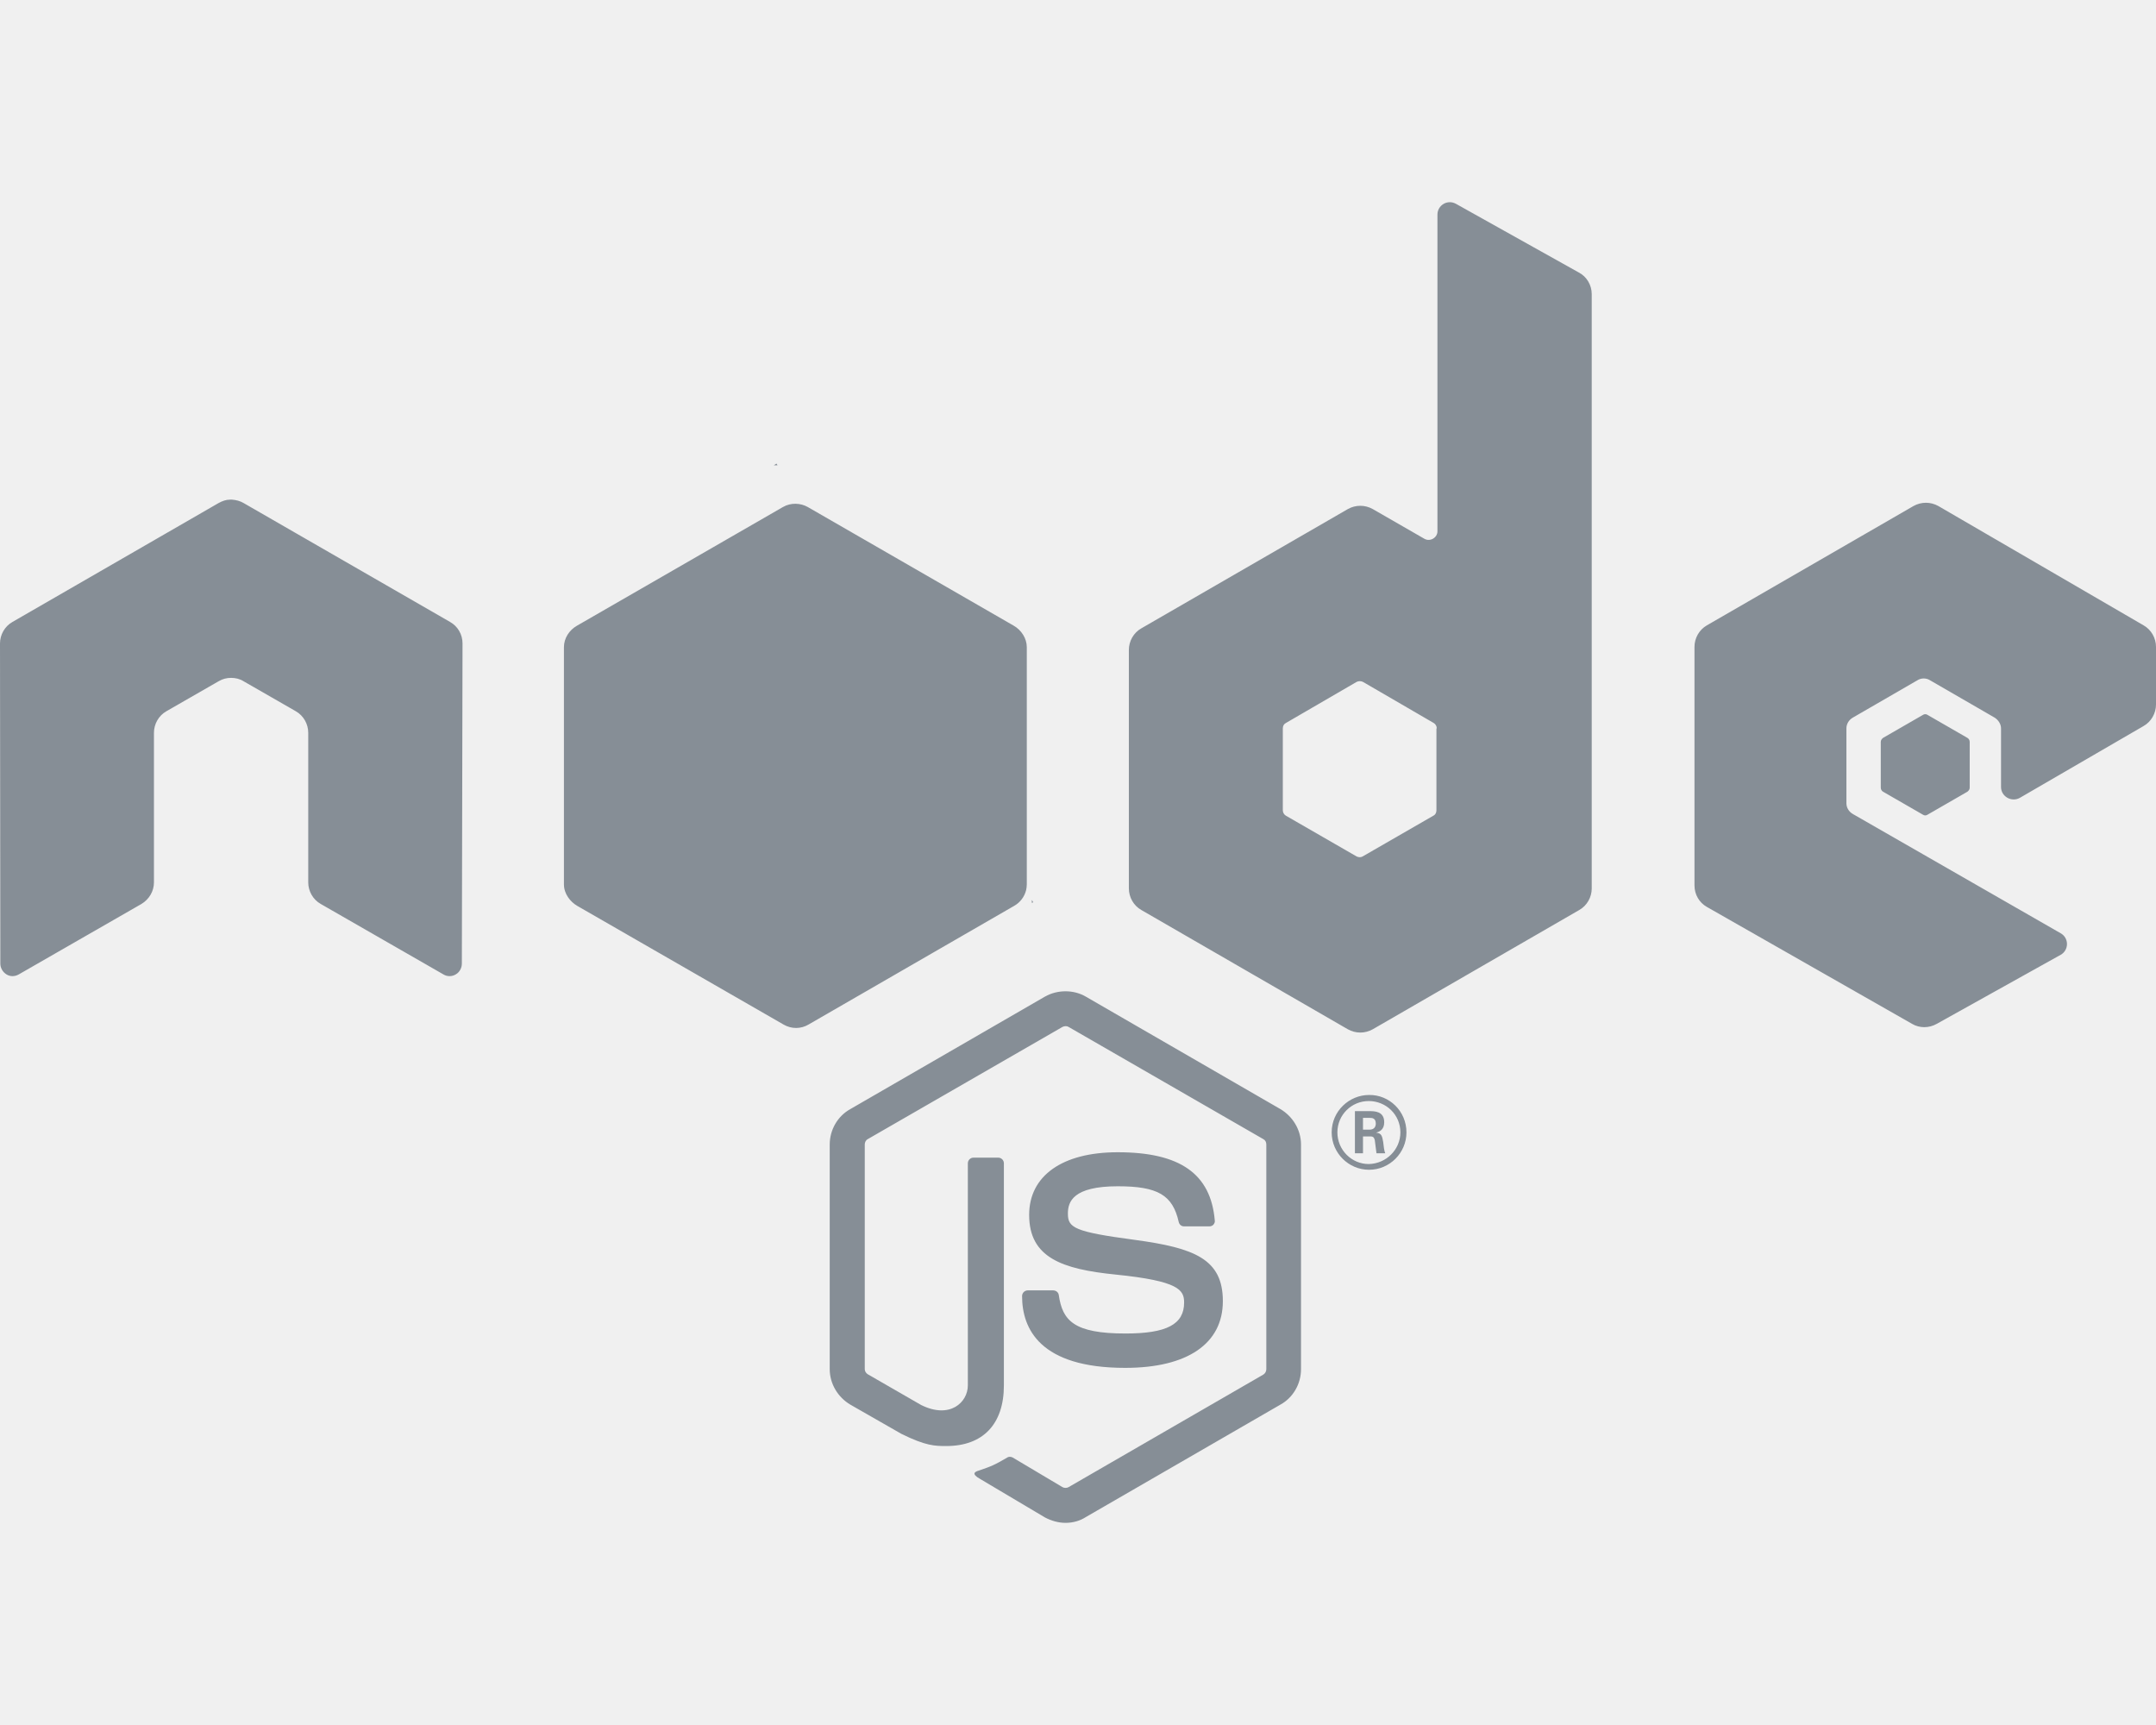
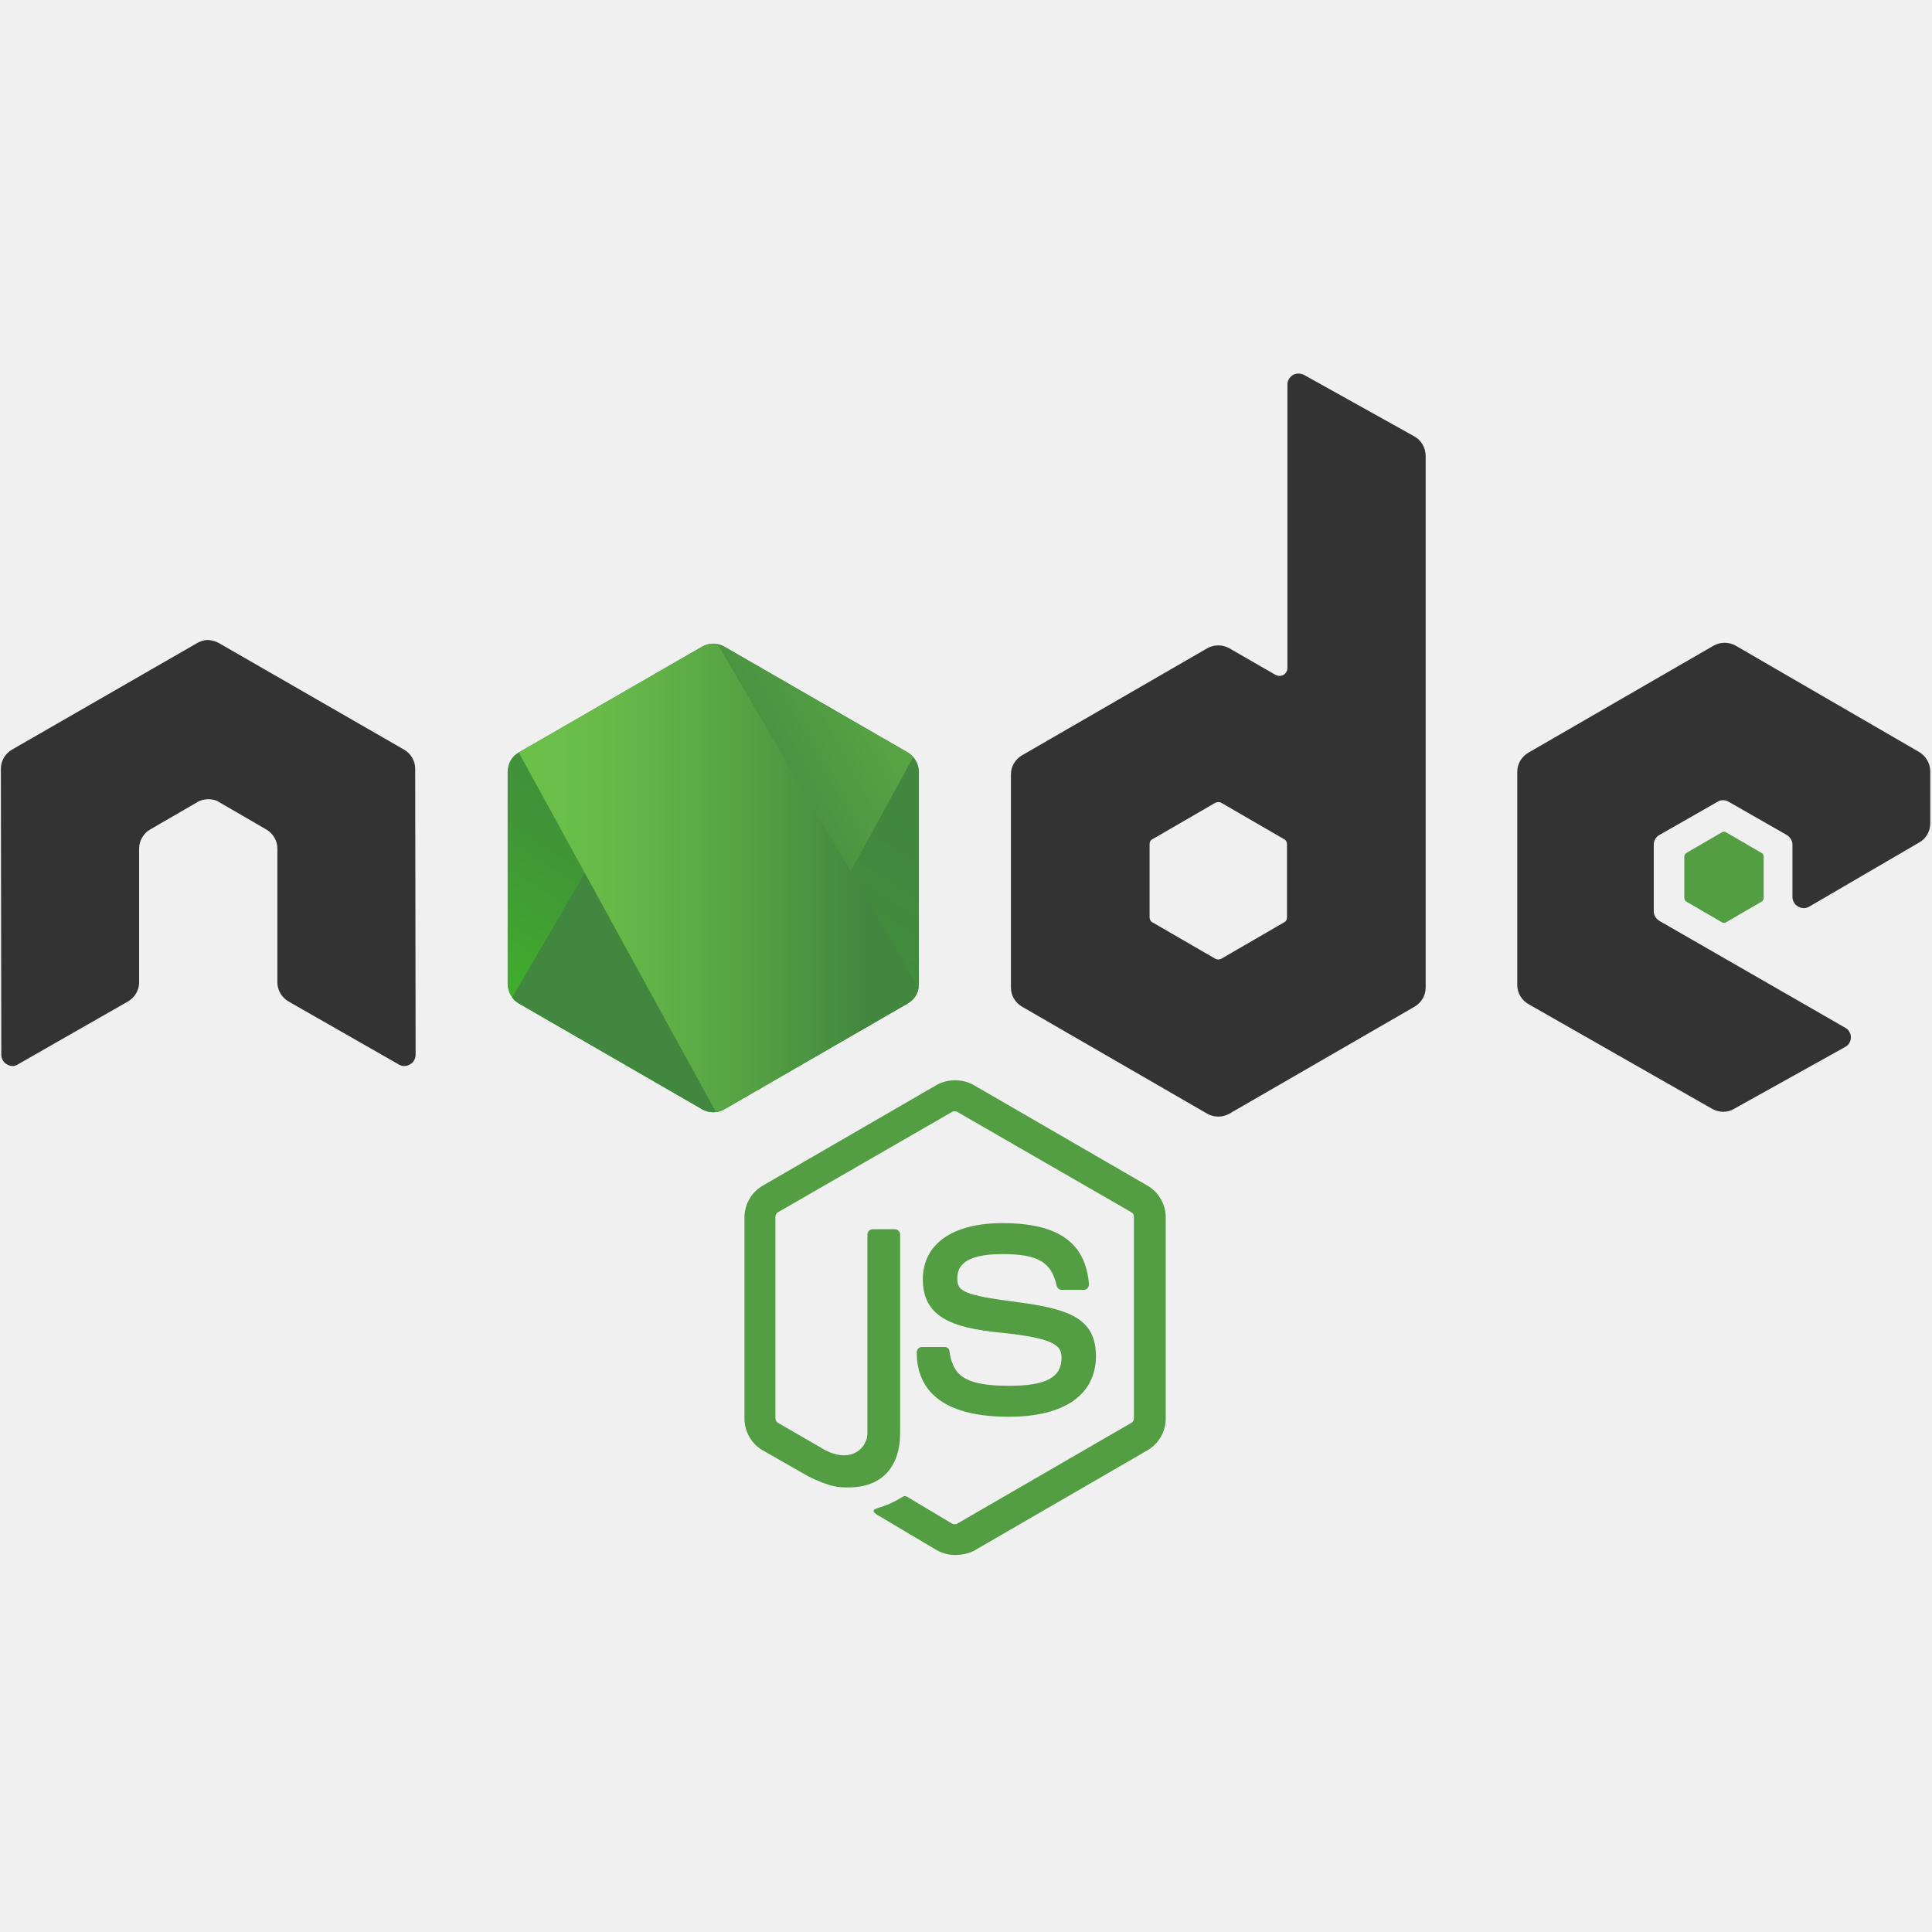
- <svg xmlns="http://www.w3.org/2000/svg" viewBox="0 0 640 512">
-   <path fill="#868E96" d="M316.3 452c-2.1 0-4.2-.6-6.1-1.6L291 439c-2.9-1.6-1.5-2.2-.5-2.5 3.8-1.3 4.6-1.6 8.7-4 .4-.2 1-.1 1.4.1l14.8 8.8c.5.3 1.3.3 1.8 0L375 408c.5-.3.9-.9.9-1.6v-66.7c0-.7-.3-1.3-.9-1.6l-57.8-33.3c-.5-.3-1.2-.3-1.8 0l-57.8 33.3c-.6.3-.9 1-.9 1.6v66.7c0 .6.4 1.2.9 1.5l15.8 9.1c8.6 4.3 13.9-.8 13.9-5.8v-65.9c0-.9.7-1.7 1.7-1.7h7.3c.9 0 1.7.7 1.7 1.7v65.9c0 11.5-6.2 18-17.1 18-3.3 0-6 0-13.3-3.6l-15.2-8.7c-3.7-2.2-6.1-6.2-6.1-10.5v-66.7c0-4.3 2.3-8.4 6.1-10.5l57.8-33.4c3.7-2.1 8.5-2.1 12.1 0l57.8 33.4c3.7 2.2 6.1 6.2 6.1 10.5v66.7c0 4.3-2.3 8.4-6.1 10.5l-57.8 33.4c-1.7 1.1-3.8 1.7-6 1.7zm46.7-65.8c0-12.5-8.4-15.8-26.2-18.2-18-2.4-19.8-3.6-19.8-7.8 0-3.5 1.5-8.1 14.8-8.1 11.9 0 16.3 2.6 18.1 10.6.2.8.8 1.3 1.6 1.3h7.5c.5 0 .9-.2 1.2-.5.3-.4.5-.8.4-1.3-1.2-13.8-10.3-20.2-28.8-20.2-16.5 0-26.3 7-26.3 18.6 0 12.7 9.8 16.1 25.6 17.7 18.9 1.9 20.4 4.6 20.4 8.3 0 6.5-5.2 9.2-17.4 9.2-15.3 0-18.7-3.8-19.8-11.4-.1-.8-.8-1.4-1.7-1.4h-7.5c-.9 0-1.7.7-1.7 1.7 0 9.7 5.3 21.3 30.6 21.3 18.5 0 29-7.2 29-19.8zm54.5-50.1c0 6.1-5 11.1-11.1 11.1s-11.1-5-11.1-11.1c0-6.3 5.2-11.1 11.1-11.1 6-.1 11.1 4.8 11.1 11.1zm-1.8 0c0-5.2-4.2-9.3-9.4-9.3-5.1 0-9.3 4.1-9.3 9.3 0 5.2 4.2 9.4 9.3 9.4 5.2-.1 9.4-4.3 9.4-9.4zm-4.5 6.2h-2.6c-.1-.6-.5-3.8-.5-3.9-.2-.7-.4-1.1-1.3-1.1h-2.2v5h-2.4v-12.5h4.3c1.5 0 4.4 0 4.4 3.3 0 2.3-1.5 2.8-2.4 3.1 1.7.1 1.8 1.2 2.1 2.8.1 1 .3 2.7.6 3.3zm-2.8-8.8c0-1.7-1.2-1.7-1.8-1.7h-2v3.5h1.9c1.6 0 1.9-1.1 1.9-1.8zM137.3 191c0-2.7-1.4-5.1-3.7-6.4l-61.3-35.3c-1-.6-2.2-.9-3.4-1h-.6c-1.2 0-2.3.4-3.4 1L3.7 184.6C1.4 185.9 0 188.4 0 191l.1 95c0 1.3.7 2.5 1.8 3.2 1.1.7 2.5.7 3.7 0L42 268.3c2.3-1.4 3.7-3.8 3.7-6.4v-44.4c0-2.6 1.4-5.1 3.7-6.4l15.5-8.9c1.2-.7 2.4-1 3.7-1 1.3 0 2.6.3 3.7 1l15.5 8.9c2.3 1.3 3.7 3.8 3.7 6.4v44.4c0 2.6 1.4 5.1 3.7 6.4l36.4 20.9c1.1.7 2.6.7 3.7 0 1.1-.6 1.8-1.9 1.8-3.2l.2-95zM472.5 87.3v176.4c0 2.6-1.4 5.1-3.7 6.4l-61.3 35.4c-2.3 1.3-5.1 1.3-7.4 0l-61.3-35.4c-2.3-1.3-3.7-3.8-3.7-6.4v-70.8c0-2.6 1.4-5.1 3.7-6.4l61.3-35.4c2.3-1.3 5.1-1.3 7.4 0l15.3 8.8c1.7 1 3.9-.3 3.9-2.2v-94c0-2.8 3-4.6 5.5-3.2l36.5 20.4c2.3 1.2 3.8 3.7 3.8 6.4zm-46 128.9c0-.7-.4-1.3-.9-1.6l-21-12.2c-.6-.3-1.3-.3-1.9 0l-21 12.2c-.6.3-.9.9-.9 1.6v24.3c0 .7.4 1.3.9 1.6l21 12.1c.6.3 1.3.3 1.8 0l21-12.1c.6-.3.9-.9.9-1.6v-24.3zm209.8-.7c2.3-1.3 3.7-3.8 3.7-6.4V192c0-2.6-1.4-5.1-3.7-6.4l-60.9-35.4c-2.3-1.3-5.1-1.3-7.4 0l-61.3 35.4c-2.3 1.3-3.7 3.8-3.7 6.4v70.8c0 2.7 1.4 5.1 3.7 6.4l60.9 34.7c2.2 1.3 5 1.3 7.3 0l36.8-20.5c2.5-1.4 2.5-5 0-6.4L550 241.6c-1.2-.7-1.9-1.9-1.9-3.2v-22.2c0-1.3.7-2.5 1.9-3.2l19.2-11.1c1.1-.7 2.6-.7 3.7 0l19.2 11.1c1.1.7 1.9 1.9 1.9 3.2v17.4c0 2.8 3.1 4.6 5.6 3.2l36.7-21.3zM559 219c-.4.3-.7.7-.7 1.2v13.6c0 .5.3 1 .7 1.2l11.8 6.8c.4.3 1 .3 1.4 0L584 235c.4-.3.7-.7.7-1.2v-13.6c0-.5-.3-1-.7-1.2l-11.8-6.8c-.4-.3-1-.3-1.4 0L559 219zm-254.2 43.5v-70.4c0-2.6-1.6-5.1-3.9-6.4l-61.1-35.2c-2.1-1.2-5-1.4-7.4 0l-61.1 35.2c-2.3 1.3-3.9 3.7-3.9 6.4v70.4c0 2.8 1.9 5.2 4 6.4l61.2 35.2c2.4 1.4 5.2 1.3 7.4 0l61-35.2c1.8-1 3.1-2.7 3.6-4.7.1-.5.2-1.1.2-1.7zm-74.3-124.9l-.8.5h1.1l-.3-.5zm76.2 130.2l-.4-.7v.9l.4-.2z" />
+ <svg xmlns="http://www.w3.org/2000/svg" xmlns:xlink="http://www.w3.org/1999/xlink" width="800px" height="800px" viewBox="0 -99 512 512" preserveAspectRatio="xMidYMid">
+   <defs>
+     <linearGradient x1="68.188%" y1="17.487%" x2="27.823%" y2="89.755%" id="b">
+       <stop stop-color="#41873F" offset="0%" />
+       <stop stop-color="#418B3D" offset="32.88%" />
+       <stop stop-color="#419637" offset="63.52%" />
+       <stop stop-color="#3FA92D" offset="93.19%" />
+       <stop stop-color="#3FAE2A" offset="100%" />
+     </linearGradient>
+     <path id="a" d="M57.903 1.85a5.957 5.957 0 0 0-5.894 0L3.352 29.933c-1.85 1.04-2.89 3.005-2.89 5.085v56.286c0 2.08 1.156 4.045 2.89 5.085l48.657 28.085a5.957 5.957 0 0 0 5.894 0l48.658-28.085c1.849-1.04 2.89-3.005 2.89-5.085V35.019c0-2.08-1.157-4.045-2.89-5.085L57.903 1.85z" />
+     <linearGradient x1="43.277%" y1="55.169%" x2="159.245%" y2="-18.306%" id="d">
+       <stop stop-color="#41873F" offset="13.76%" />
+       <stop stop-color="#54A044" offset="40.32%" />
+       <stop stop-color="#66B848" offset="71.36%" />
+       <stop stop-color="#6CC04A" offset="90.81%" />
+     </linearGradient>
+     <linearGradient x1="-4413.77%" y1="13.43%" x2="5327.93%" y2="13.43%" id="e">
+       <stop stop-color="#6CC04A" offset="9.192%" />
+       <stop stop-color="#66B848" offset="28.64%" />
+       <stop stop-color="#54A044" offset="59.68%" />
+       <stop stop-color="#41873F" offset="86.24%" />
+     </linearGradient>
+     <linearGradient x1="-4.389%" y1="49.997%" x2="101.499%" y2="49.997%" id="f">
+       <stop stop-color="#6CC04A" offset="9.192%" />
+       <stop stop-color="#66B848" offset="28.64%" />
+       <stop stop-color="#54A044" offset="59.68%" />
+       <stop stop-color="#41873F" offset="86.24%" />
+     </linearGradient>
+     <linearGradient x1="-9713.77%" y1="36.21%" x2="27.93%" y2="36.21%" id="g">
+       <stop stop-color="#6CC04A" offset="9.192%" />
+       <stop stop-color="#66B848" offset="28.64%" />
+       <stop stop-color="#54A044" offset="59.68%" />
+       <stop stop-color="#41873F" offset="86.24%" />
+     </linearGradient>
+     <linearGradient x1="-103.861%" y1="50.275%" x2="100.797%" y2="50.275%" id="h">
+       <stop stop-color="#6CC04A" offset="9.192%" />
+       <stop stop-color="#66B848" offset="28.64%" />
+       <stop stop-color="#54A044" offset="59.68%" />
+       <stop stop-color="#41873F" offset="86.24%" />
+     </linearGradient>
+     <linearGradient x1="130.613%" y1="-211.069%" x2="4.393%" y2="201.605%" id="i">
+       <stop stop-color="#41873F" offset="0%" />
+       <stop stop-color="#418B3D" offset="32.88%" />
+       <stop stop-color="#419637" offset="63.52%" />
+       <stop stop-color="#3FA92D" offset="93.19%" />
+       <stop stop-color="#3FAE2A" offset="100%" />
+     </linearGradient>
+   </defs>
+   <g fill="none">
+     <path d="M253.11 313.094c-1.733 0-3.351-.462-4.854-1.271l-15.371-9.13c-2.312-1.272-1.156-1.734-.462-1.965 3.12-1.04 3.698-1.272 6.934-3.12.347-.232.81-.116 1.156.115l11.789 7.05c.462.231 1.04.231 1.386 0l46.115-26.698c.462-.231.694-.694.694-1.271v-53.28c0-.579-.232-1.04-.694-1.272l-46.115-26.582c-.462-.232-1.04-.232-1.386 0l-46.115 26.582c-.462.231-.694.809-.694 1.271v53.28c0 .463.232 1.04.694 1.272l12.598 7.281c6.819 3.467 11.095-.578 11.095-4.623v-52.587c0-.693.578-1.387 1.387-1.387h5.894c.694 0 1.387.578 1.387 1.387v52.587c0 9.13-4.97 14.447-13.638 14.447-2.658 0-4.738 0-10.633-2.89l-12.135-6.934c-3.005-1.733-4.854-4.97-4.854-8.437v-53.28c0-3.467 1.849-6.704 4.854-8.437l46.114-26.698c2.89-1.618 6.82-1.618 9.709 0l46.114 26.698c3.005 1.733 4.855 4.97 4.855 8.437v53.28c0 3.467-1.85 6.704-4.855 8.437l-46.114 26.698c-1.503.694-3.236 1.04-4.854 1.04zm14.216-36.637c-20.225 0-24.386-9.246-24.386-17.105 0-.694.578-1.387 1.387-1.387h6.01c.693 0 1.271.462 1.271 1.156.925 6.125 3.583 9.13 15.834 9.13 9.708 0 13.87-2.196 13.87-7.397 0-3.005-1.157-5.2-16.297-6.703-12.598-1.272-20.457-4.045-20.457-14.1 0-9.362 7.86-14.91 21.035-14.91 14.793 0 22.075 5.086 23 16.18 0 .348-.116.694-.347 1.041-.232.231-.578.462-.925.462h-6.01c-.578 0-1.156-.462-1.271-1.04-1.387-6.356-4.97-8.437-14.447-8.437-10.633 0-11.905 3.699-11.905 6.472 0 3.352 1.503 4.392 15.834 6.241 14.216 1.85 20.92 4.508 20.92 14.447-.116 10.171-8.437 15.95-23.116 15.95z" fill="#539E43" />
+     <path d="M110.028 104.712c0-2.08-1.156-4.046-3.005-5.086l-49.004-28.2c-.81-.463-1.734-.694-2.658-.81h-.463c-.924 0-1.849.347-2.658.81l-49.004 28.2c-1.85 1.04-3.005 3.005-3.005 5.086l.116 75.817c0 1.04.578 2.08 1.502 2.543.925.578 2.08.578 2.89 0l29.125-16.643c1.849-1.04 3.005-3.005 3.005-5.085v-35.482c0-2.08 1.155-4.045 3.005-5.085l12.366-7.166c.925-.578 1.965-.81 3.005-.81 1.04 0 2.08.232 2.89.81l12.366 7.166c1.85 1.04 3.005 3.004 3.005 5.085v35.482c0 2.08 1.156 4.045 3.005 5.085l29.125 16.643c.925.578 2.08.578 3.005 0 .925-.463 1.503-1.503 1.503-2.543l-.116-75.817zM345.571.347c-.924-.463-2.08-.463-2.89 0-.924.578-1.502 1.502-1.502 2.542v75.125c0 .693-.346 1.386-1.04 1.849-.693.346-1.387.346-2.08 0l-12.251-7.05a5.957 5.957 0 0 0-5.895 0l-49.004 28.316c-1.849 1.04-3.005 3.005-3.005 5.085v56.516c0 2.08 1.156 4.046 3.005 5.086l49.004 28.316a5.957 5.957 0 0 0 5.895 0l49.004-28.316c1.849-1.04 3.005-3.005 3.005-5.086V21.844c0-2.196-1.156-4.16-3.005-5.201L345.572.347zm-4.507 143.776c0 .578-.231 1.04-.694 1.271l-16.758 9.708a1.714 1.714 0 0 1-1.503 0l-16.758-9.708c-.463-.231-.694-.809-.694-1.271v-19.417c0-.578.231-1.04.694-1.271l16.758-9.709a1.714 1.714 0 0 1 1.503 0l16.758 9.709c.463.23.694.809.694 1.271v19.417zM508.648 124.244c1.85-1.04 2.89-3.005 2.89-5.086v-13.753c0-2.08-1.156-4.045-2.89-5.085l-48.657-28.2a5.957 5.957 0 0 0-5.894 0l-49.004 28.315c-1.85 1.04-3.005 3.005-3.005 5.086v56.516c0 2.08 1.155 4.045 3.005 5.085l48.657 27.738c1.85 1.04 4.045 1.04 5.779 0L489 178.45c.925-.463 1.503-1.503 1.503-2.543 0-1.04-.578-2.08-1.503-2.543l-49.235-28.316c-.924-.577-1.502-1.502-1.502-2.542v-17.683c0-1.04.578-2.08 1.502-2.543l15.372-8.784a2.821 2.821 0 0 1 3.005 0l15.371 8.784c.925.578 1.503 1.502 1.503 2.543v13.869c0 1.04.578 2.08 1.502 2.542.925.578 2.08.578 3.005 0l29.125-16.99z" fill="#333" />
+     <path d="M456.293 121.586a1.05 1.05 0 0 1 1.155 0l9.362 5.432c.347.23.578.577.578 1.04v10.864c0 .462-.231.809-.578 1.04l-9.362 5.432a1.05 1.05 0 0 1-1.155 0l-9.362-5.432c-.347-.231-.578-.578-.578-1.04v-10.864c0-.463.231-.81.578-1.04l9.362-5.432z" fill="#539E43" />
+     <g transform="translate(134.068 70.501)">
+       <mask id="c" fill="#ffffff">
+         <use xlink:href="#a" />
+       </mask>
+       <use fill="url(#b)" xlink:href="#a" />
+       <g mask="url(#c)">
+         <path d="M51.893 1.85L3.121 29.933C1.27 30.974 0 32.94 0 35.02v56.286c0 1.387.578 2.658 1.502 3.698L56.285 1.156c-1.387-.231-3.005-.116-4.392.693zM56.632 125.053c.462-.116.925-.347 1.387-.578l48.773-28.085c1.85-1.04 3.005-3.005 3.005-5.085V35.019c0-1.502-.694-3.005-1.734-4.045l-51.43 94.079z" />
+         <path d="M106.676 29.934L57.788 1.85a8.025 8.025 0 0 0-1.503-.578L1.502 95.12a6.082 6.082 0 0 0 1.619 1.387l48.888 28.085c1.387.809 3.005 1.04 4.507.577l51.432-94.078c-.347-.462-.81-.81-1.272-1.156z" fill="url(#d)" />
+       </g>
+       <g mask="url(#c)">
+         <path d="M109.797 91.305V35.019c0-2.08-1.271-4.045-3.12-5.085L57.786 1.85a5.106 5.106 0 0 0-1.848-.693l53.511 91.42c.231-.347.347-.809.347-1.271zM3.12 29.934C1.272 30.974 0 32.94 0 35.02v56.286c0 2.08 1.387 4.045 3.12 5.085l48.889 28.085c1.156.693 2.427.925 3.814.693L3.467 29.818l-.346.116z" />
+         <path fill="url(#e)" fill-rule="evenodd" d="M50.391.809l-.693.347h.924l-.231-.347z" transform="translate(0 -9.246)" />
+         <path d="M106.792 105.636c1.387-.809 2.427-2.196 2.89-3.698L56.053 10.402c-1.387-.231-2.89-.116-4.16.693L3.351 39.065l52.355 95.465a8.057 8.057 0 0 0 2.196-.693l48.889-28.2z" fill="url(#f)" fill-rule="evenodd" transform="translate(0 -9.246)" />
+         <path fill="url(#g)" fill-rule="evenodd" d="M111.3 104.712l-.347-.578v.809l.346-.231z" transform="translate(0 -9.246)" />
+         <path d="M106.792 105.636l-48.773 28.085a6.973 6.973 0 0 1-2.196.693l.925 1.734 54.089-31.32v-.694l-1.387-2.312c-.231 1.618-1.271 3.005-2.658 3.814z" fill="url(#h)" fill-rule="evenodd" transform="translate(0 -9.246)" />
+         <path d="M106.792 105.636l-48.773 28.085a6.973 6.973 0 0 1-2.196.693l.925 1.734 54.089-31.32v-.694l-1.387-2.312c-.231 1.618-1.271 3.005-2.658 3.814z" fill="url(#i)" fill-rule="evenodd" transform="translate(0 -9.246)" />
+       </g>
+     </g>
+   </g>
</svg>
